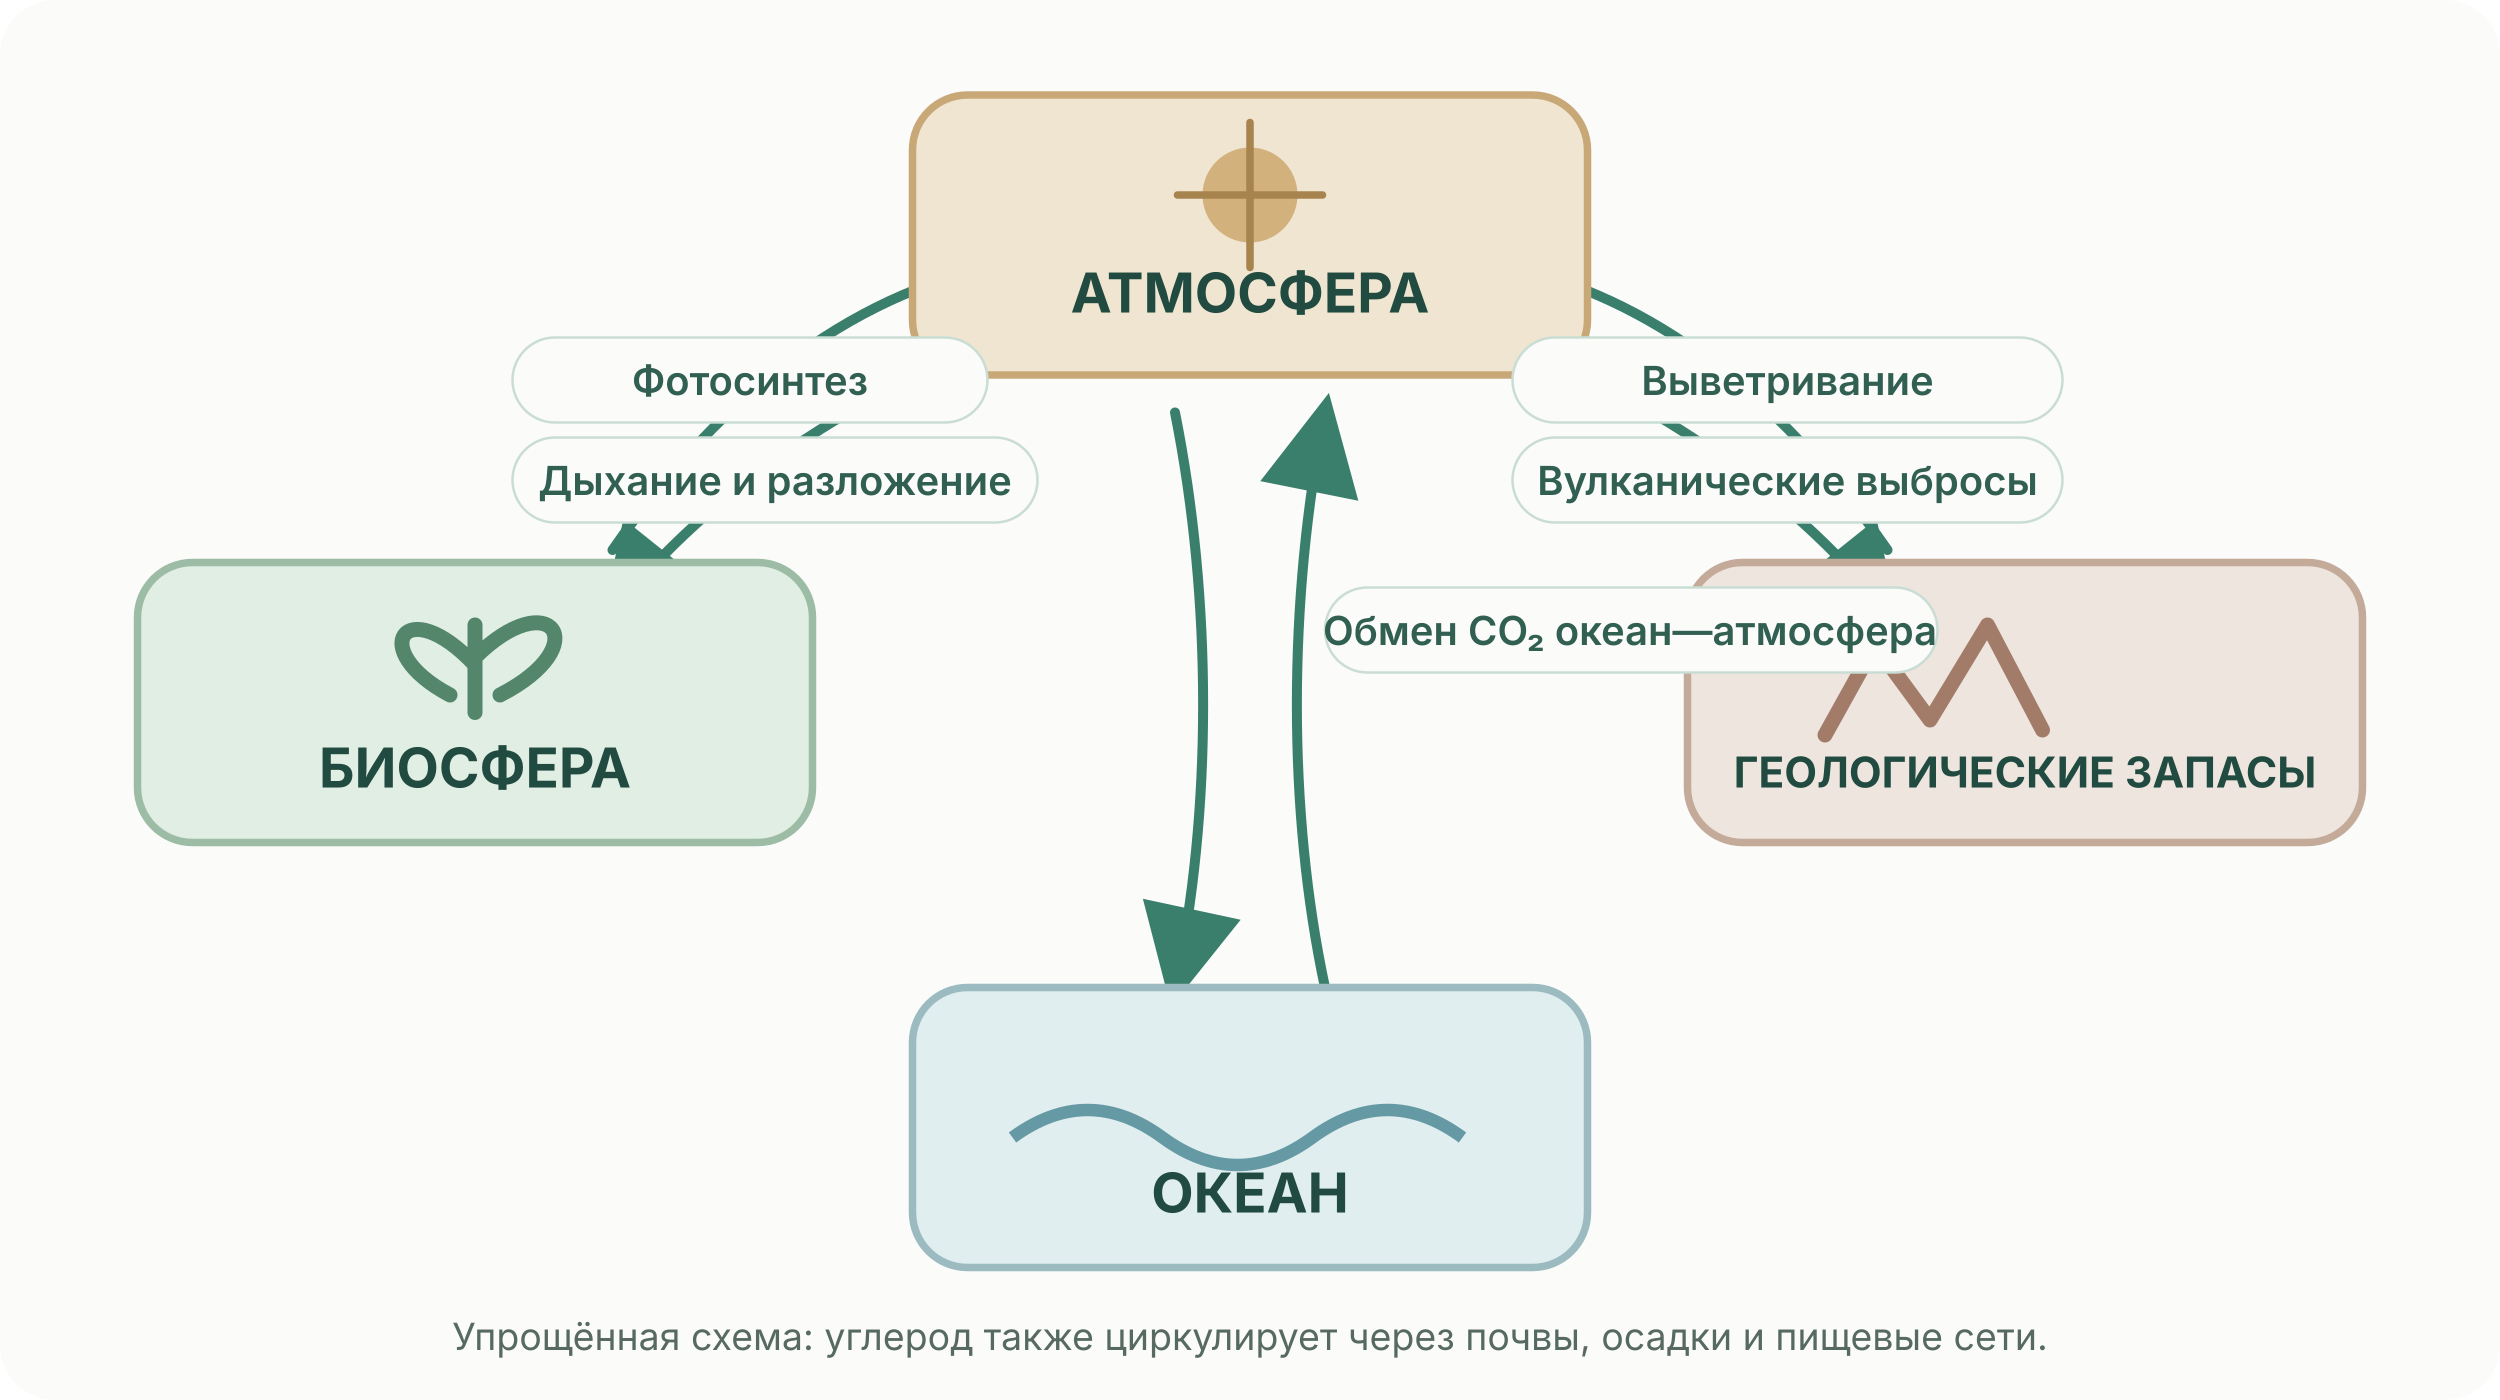
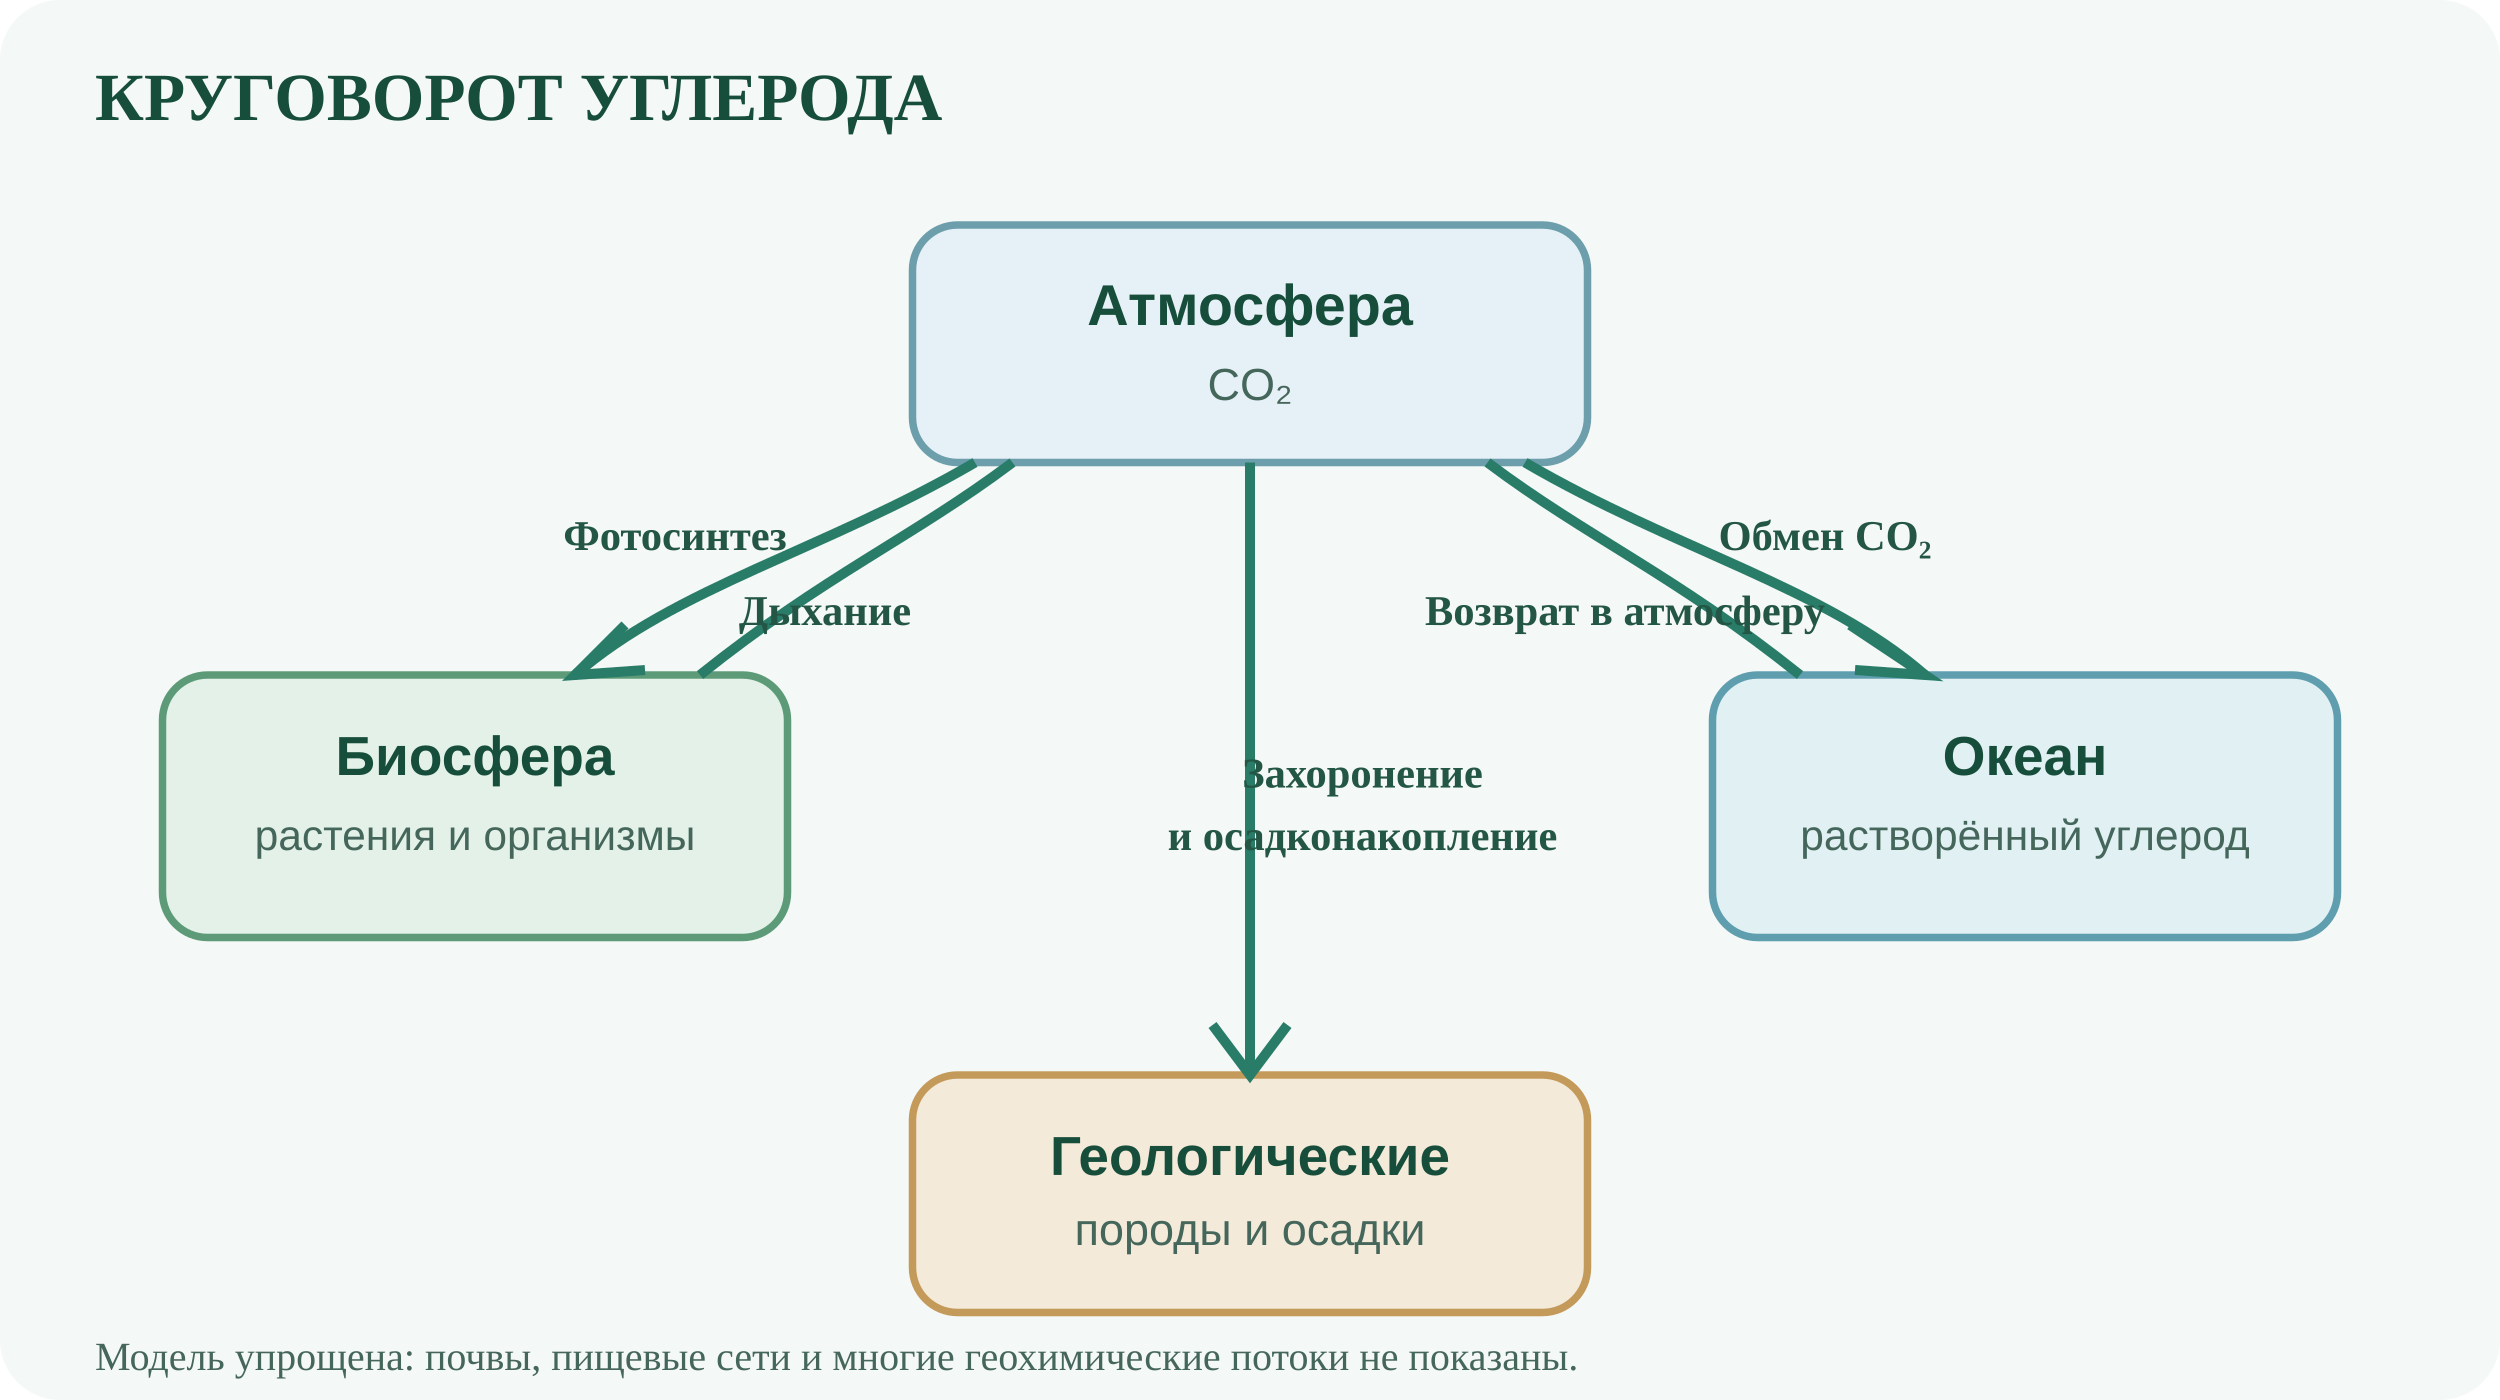
- <svg xmlns="http://www.w3.org/2000/svg" viewBox="0 0 1000 560" role="img" aria-labelledby="title desc">
-   <defs>
-     <marker id="arrow" markerWidth="10" markerHeight="10" refX="8" refY="5" orient="auto" markerUnits="strokeWidth">
-       <path d="M0 0L10 5L0 10Z" fill="#397f6b" />
-     </marker>
-     <style>
-     .node{stroke-width:3}
-     .heading{font:700 22px Inter,Arial,sans-serif;fill:#214b40;text-anchor:middle}
-     .sub{font:16px Inter,Arial,sans-serif;fill:#526c64;text-anchor:middle}
-     .process{font:600 16px Inter,Arial,sans-serif;fill:#315f51;text-anchor:middle}
-     .flow{fill:none;stroke:#397f6b;stroke-width:4;stroke-linecap:round;marker-end:url(#arrow)}
-   </style>
-   </defs>
-   <rect width="1000" height="560" rx="22" fill="#fbfbfa" />
-   <g class="flow">
-     <path d="M405 135C345 155 285 195 245 245" />
-     <path d="M245 220C290 155 345 115 405 105" />
-     <path d="M595 135C655 155 715 195 755 245" />
-     <path d="M755 220C710 155 655 115 595 105" />
-     <path d="M470 165C485 240 485 325 470 395" />
-     <path d="M530 395C515 325 515 240 530 165" />
+ <svg xmlns="http://www.w3.org/2000/svg" viewBox="0 0 1000 560" role="img" aria-labelledby="t d">
+   <rect width="1000" height="560" rx="24" fill="#f4f8f6" />
+   <text x="38" y="48" font-size="27" font-weight="700" fill="#164e3b">КРУГОВОРОТ УГЛЕРОДА</text>
+   <g font-family="Arial" text-anchor="middle">
+     <rect x="365" y="90" width="270" height="95" rx="18" fill="#e6f1f7" stroke="#6d9eac" stroke-width="3" />
+     <text x="500" y="130" font-size="23" font-weight="700" fill="#164e3b">Атмосфера</text>
+     <text x="500" y="160" font-size="18" fill="#45665b">CO₂</text>
+     <rect x="65" y="270" width="250" height="105" rx="18" fill="#e3f1e8" stroke="#5d9b78" stroke-width="3" />
+     <text x="190" y="310" font-size="22" font-weight="700" fill="#164e3b">Биосфера</text>
+     <text x="190" y="340" font-size="17" fill="#45665b">растения и организмы</text>
+     <rect x="685" y="270" width="250" height="105" rx="18" fill="#e1f0f3" stroke="#5f9eae" stroke-width="3" />
+     <text x="810" y="310" font-size="22" font-weight="700" fill="#164e3b">Океан</text>
+     <text x="810" y="340" font-size="17" fill="#45665b">растворённый углерод</text>
+     <rect x="365" y="430" width="270" height="95" rx="18" fill="#f4ead9" stroke="#c49a5b" stroke-width="3" />
+     <text x="500" y="470" font-size="22" font-weight="700" fill="#164e3b">Геологические</text>
+     <text x="500" y="498" font-size="18" fill="#45665b">породы и осадки</text>
  </g>
-   <g>
-     <rect class="node" x="365" y="38" width="270" height="112" rx="22" fill="#f0e5d1" stroke="#c9a878" />
-     <circle cx="500" cy="78" r="19" fill="#d2b17c" />
-     <path d="M500 49V107M471 78H529" stroke="#a7834d" stroke-width="3" stroke-linecap="round" />
-     <text class="heading" x="500" y="125">АТМОСФЕРА</text>
-     <rect class="node" x="55" y="225" width="270" height="112" rx="22" fill="#e1eee3" stroke="#9dbca5" />
-     <path d="M190 285V250M190 266C162 236 146 260 180 278M190 263C220 233 239 258 200 278" fill="none" stroke="#54866c" stroke-width="6" stroke-linecap="round" />
-     <text class="heading" x="190" y="315">БИОСФЕРА</text>
-     <rect class="node" x="365" y="395" width="270" height="112" rx="22" fill="#e0eef0" stroke="#9bbbc0" />
-     <path d="M405 455Q435 433 465 455T525 455T585 455" fill="none" stroke="#6599a4" stroke-width="5" />
-     <text class="heading" x="500" y="485">ОКЕАН</text>
-     <rect class="node" x="675" y="225" width="270" height="112" rx="22" fill="#eee5df" stroke="#c4aa99" />
-     <path d="M730 294L750 258L772 288L795 250L817 292" fill="none" stroke="#a27c68" stroke-width="6" stroke-linecap="round" stroke-linejoin="round" />
-     <text class="heading" x="810" y="315" style="font-size:17px">ГЕОЛОГИЧЕСКИЕ ЗАПАСЫ</text>
+   <g fill="none" stroke="#287c68" stroke-width="4">
+     <path d="M390 185 C330 220 270 235 230 270" />
+     <path d="M250 250 L230 270 L258 268" />
+     <path d="M280 270 C330 230 365 215 405 185" />
+     <path d="M610 185 C670 220 730 235 770 270" />
+     <path d="M740 250 L770 270 L742 268" />
+     <path d="M720 270 C670 230 635 215 595 185" />
+     <path d="M500 185 V430" />
+     <path d="M485 410 L500 430 L515 410" />
  </g>
-   <g>
-     <rect x="205" y="135" width="190" height="34" rx="17" fill="#fbfbfa" stroke="#c9ddd4" />
-     <text class="process" x="300" y="158">Фотосинтез</text>
-     <rect x="205" y="175" width="210" height="34" rx="17" fill="#fbfbfa" stroke="#c9ddd4" />
-     <text class="process" x="310" y="198">Дыхание и разложение</text>
-     <rect x="605" y="135" width="220" height="34" rx="17" fill="#fbfbfa" stroke="#c9ddd4" />
-     <text class="process" x="715" y="158">Выветривание</text>
-     <rect x="605" y="175" width="220" height="34" rx="17" fill="#fbfbfa" stroke="#c9ddd4" />
-     <text class="process" x="715" y="198">Вулканические выбросы</text>
-     <rect x="530" y="235" width="245" height="34" rx="17" fill="#fbfbfa" stroke="#c9ddd4" />
-     <text class="process" x="652" y="258">Обмен CO₂ океан—атмосфера</text>
+   <g font-size="17" font-weight="700" fill="#245646" text-anchor="middle">
+     <text x="270" y="220">Фотосинтез</text>
+     <text x="330" y="250">Дыхание</text>
+     <text x="730" y="220">Обмен CO₂</text>
+     <text x="650" y="250">Возврат в атмосферу</text>
+     <text x="545" y="315">Захоронение</text>
+     <text x="545" y="340">и осадконакопление</text>
  </g>
-   <text x="500" y="540" font-family="Inter,Arial,sans-serif" font-size="15" fill="#566a62" text-anchor="middle">Упрощённая схема: углерод также циркулирует через почвы, осадки и пищевые сети.</text>
+   <text x="38" y="548" font-size="16" fill="#45665b">Модель упрощена: почвы, пищевые сети и многие геохимические потоки не показаны.</text>
</svg>
